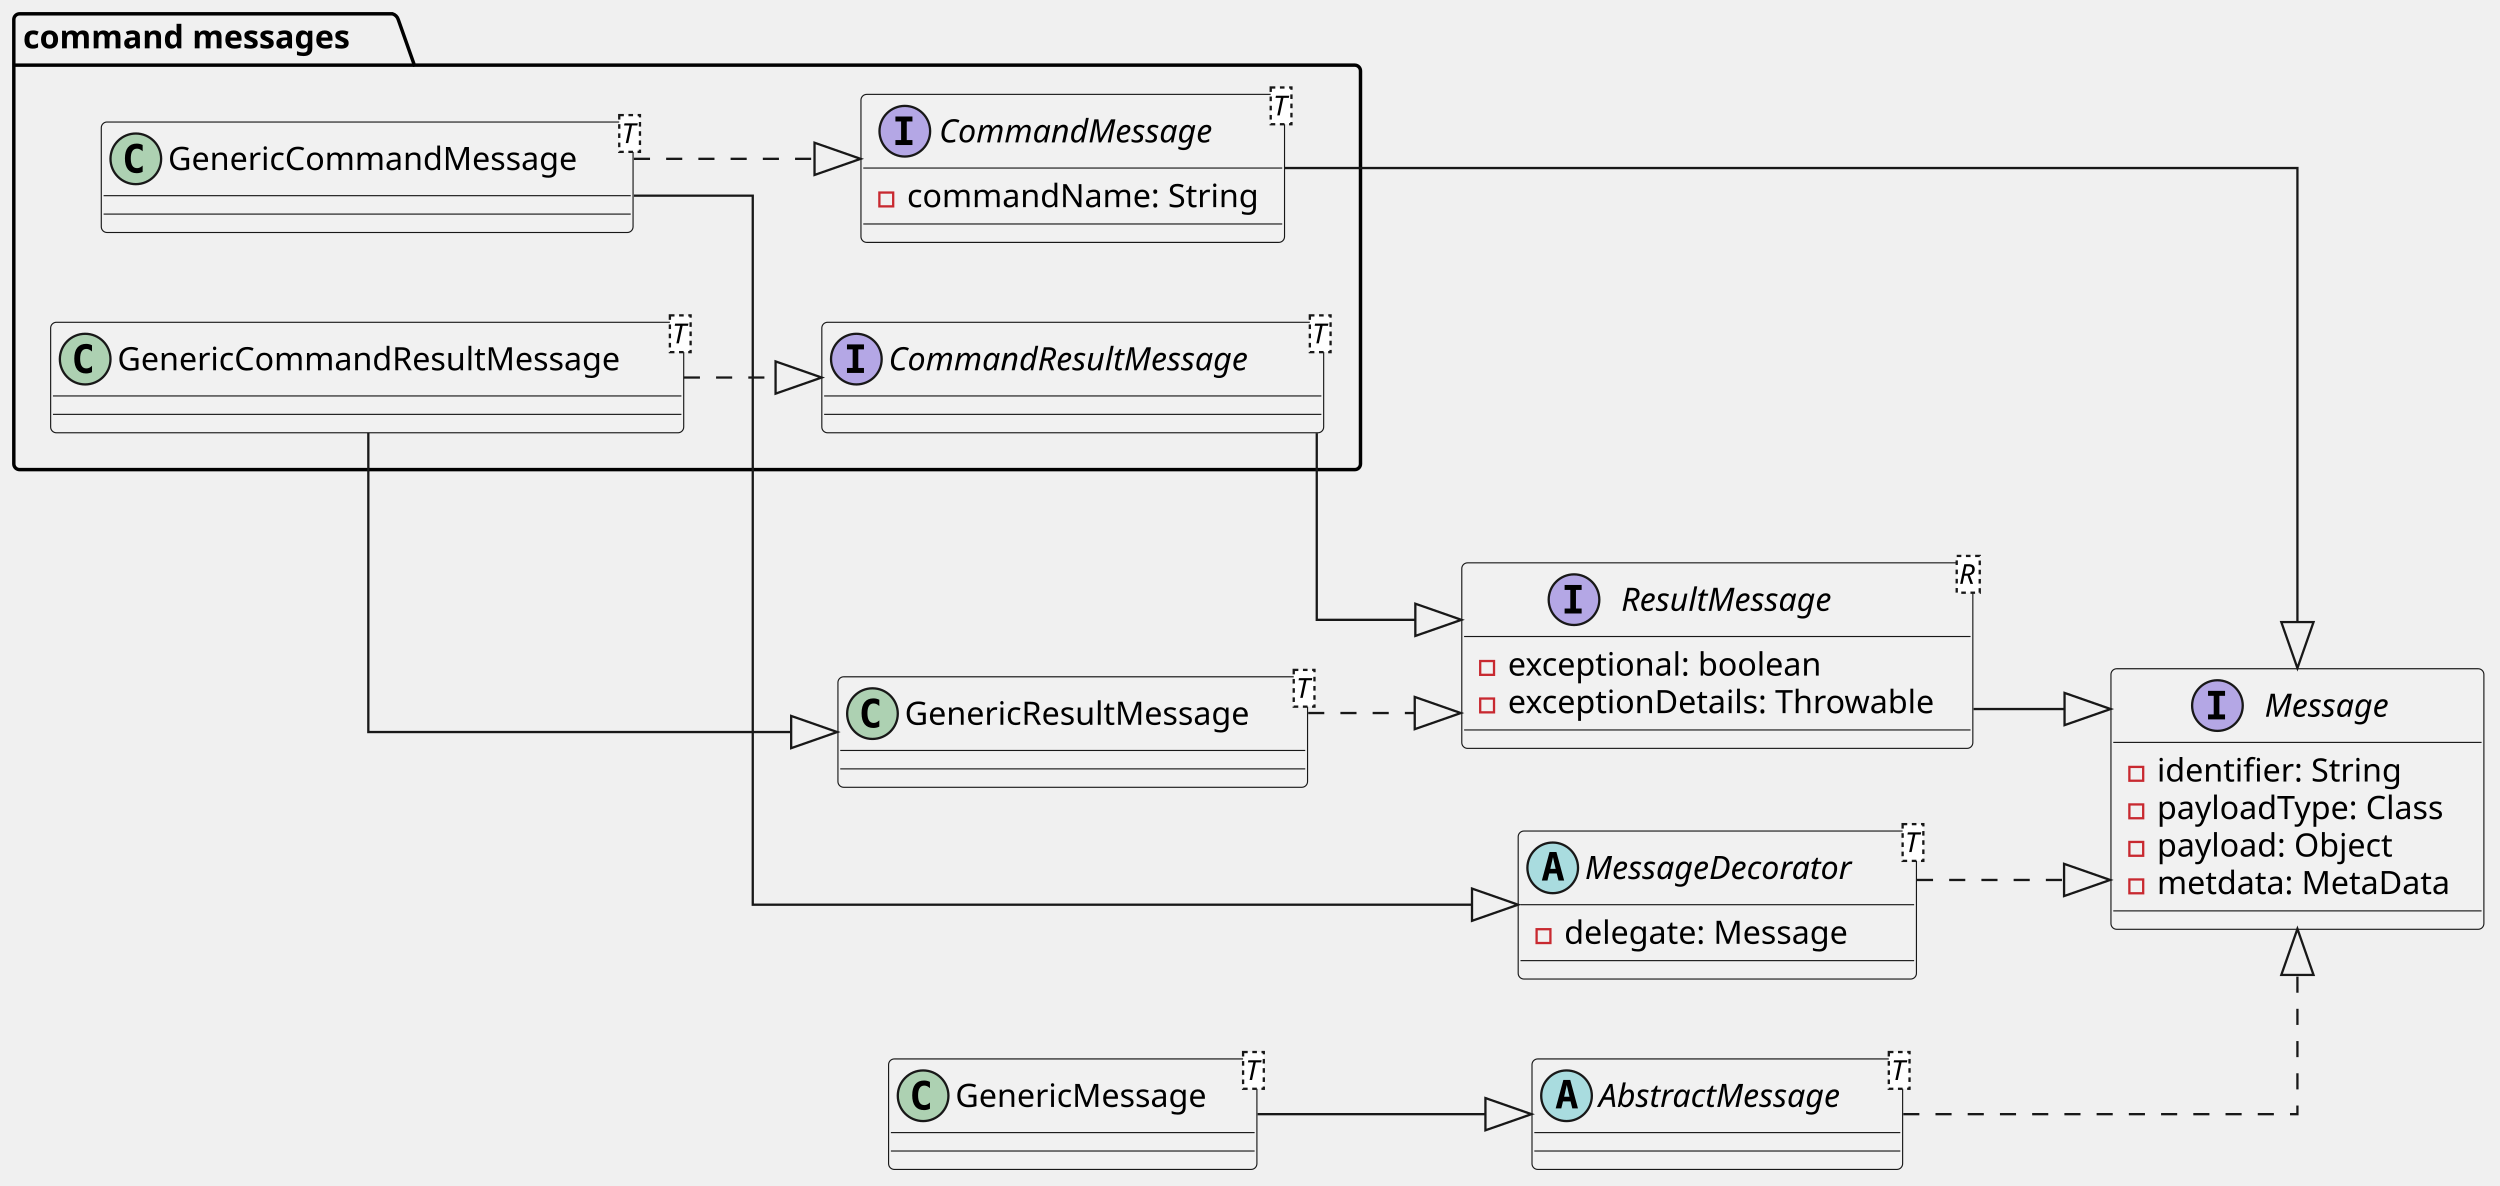
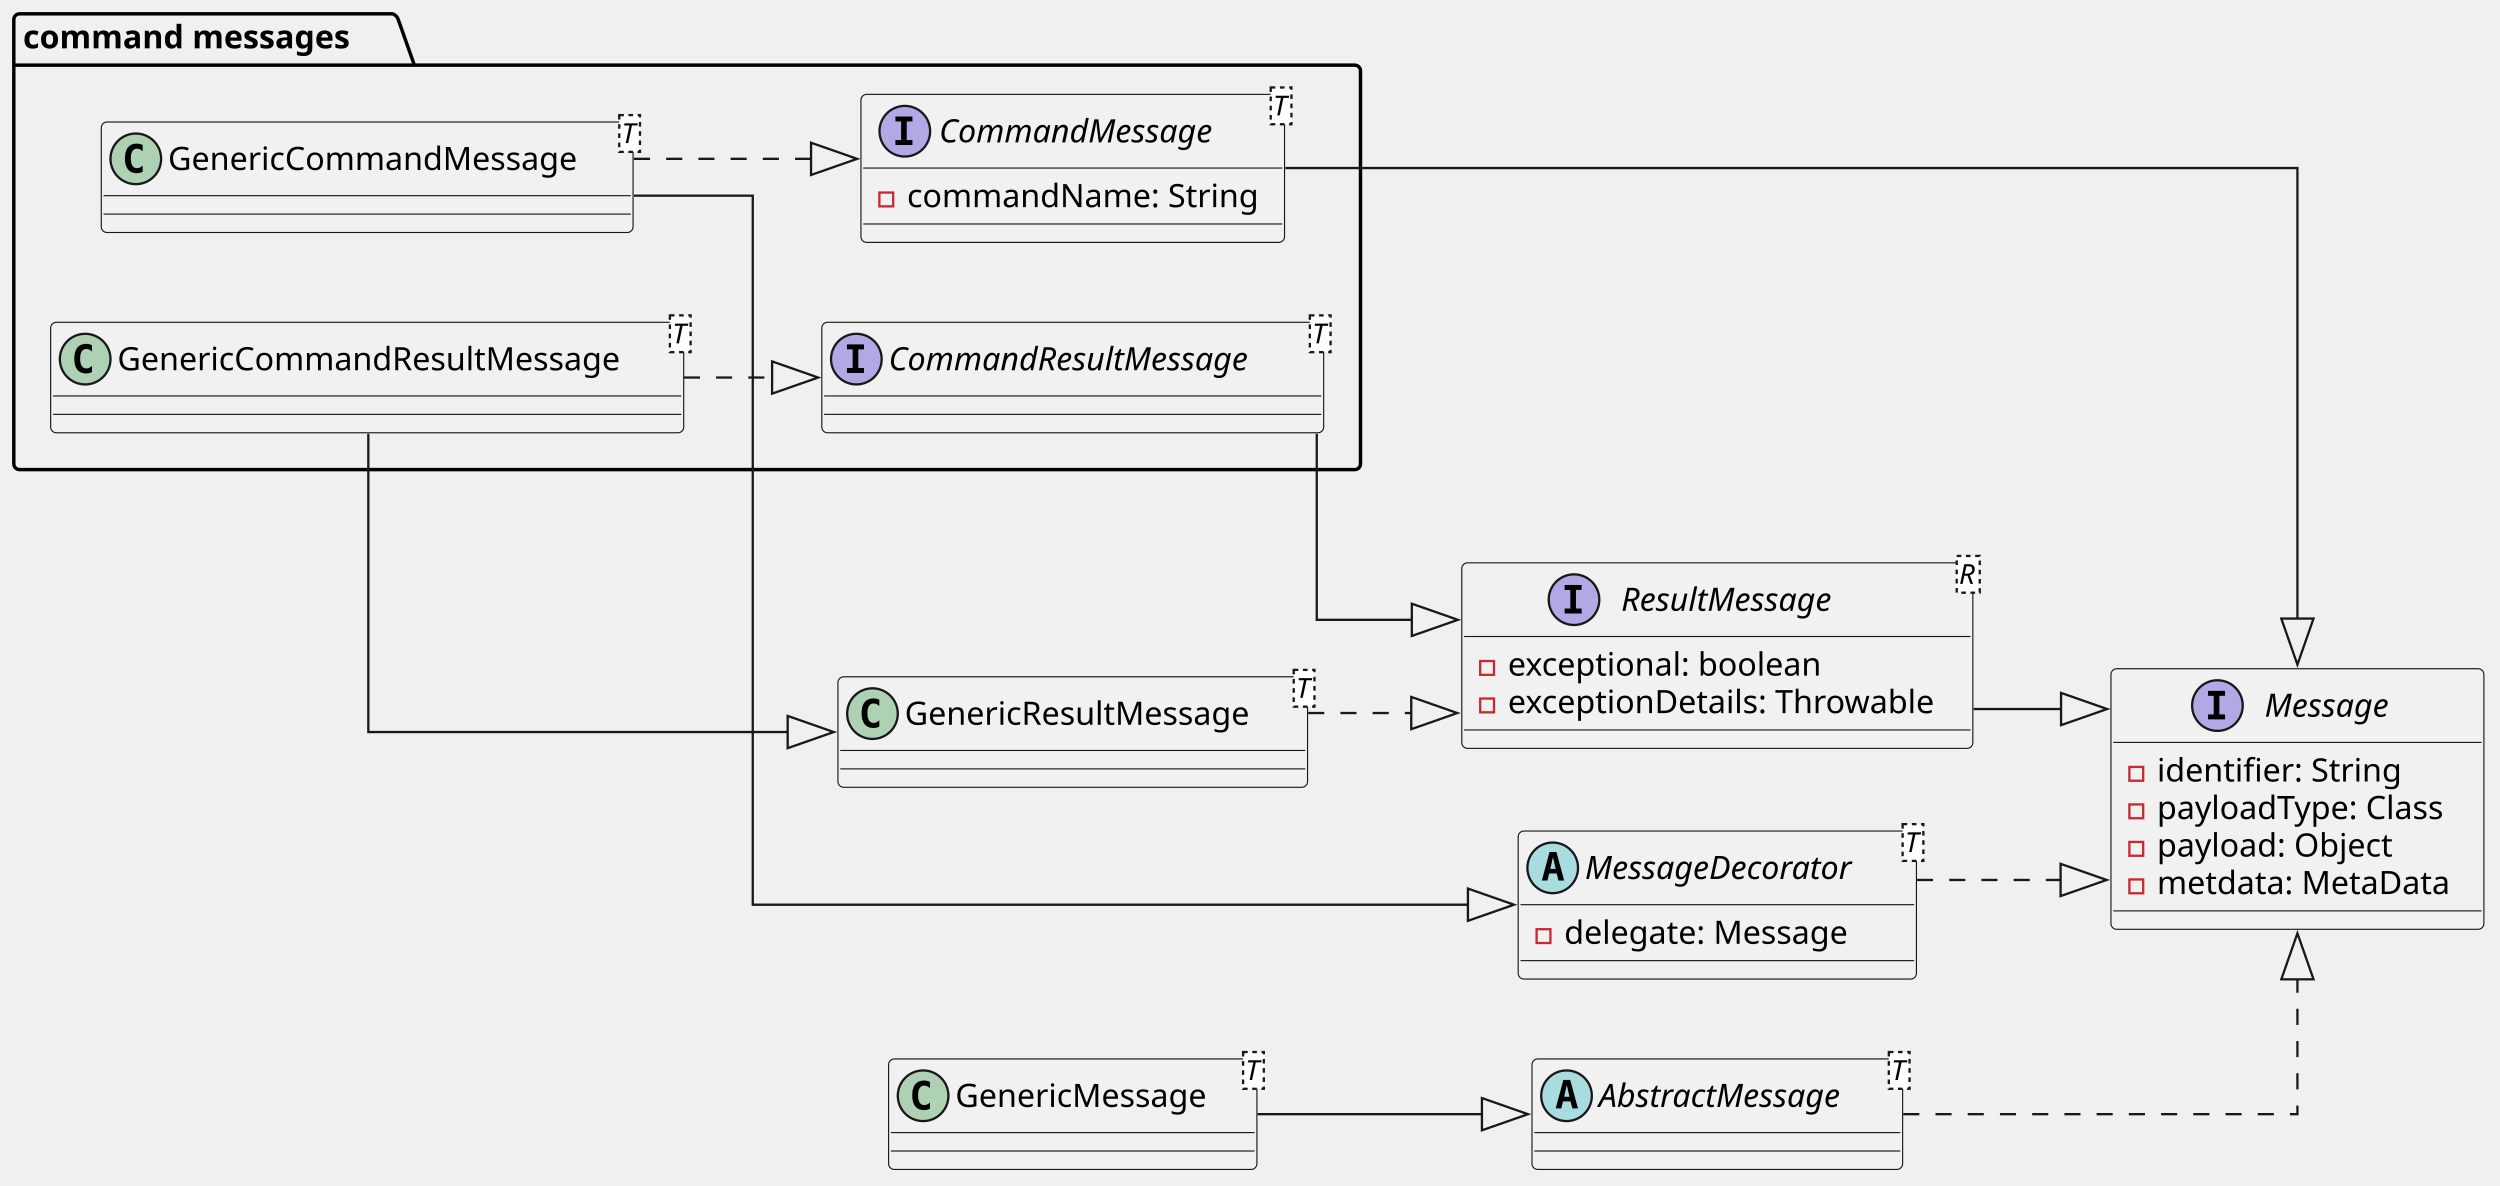
<svg xmlns="http://www.w3.org/2000/svg" contentStyleType="text/css" height="515px" preserveAspectRatio="none" style="width:1086px;height:515px;background:#FFFFFF;" version="1.1" viewBox="0 0 1086 515" width="1086px" zoomAndPan="magnify">
  <defs />
  <g>
    <g id="cluster_command messages">
      <path d="M8.5,6 L170.5,6 A3.75,3.75 0 0 1 173,8.5 L180,28.297 L588.5,28.297 A2.5,2.5 0 0 1 591,30.797 L591,201.5 A2.5,2.5 0 0 1 588.5,204 L8.5,204 A2.5,2.5 0 0 1 6,201.5 L6,8.5 A2.5,2.5 0 0 1 8.5,6 " fill="none" style="stroke:#000000;stroke-width:1.5;" />
      <line style="stroke:#000000;stroke-width:1.5;" x1="6" x2="180" y1="28.297" y2="28.297" />
      <text fill="#000000" font-family="sans-serif" font-size="14" font-weight="bold" lengthAdjust="spacing" textLength="161" x="10" y="20.995">command messages</text>
    </g>
    <g id="elem_Message">
      <rect codeLine="6" fill="#F1F1F1" height="113.188" id="Message" rx="2.5" ry="2.5" style="stroke:#181818;stroke-width:0.5;" width="162" x="917" y="290.5" />
      <ellipse cx="963.25" cy="306.5" fill="#B4A7E5" rx="11" ry="11" style="stroke:#181818;stroke-width:1.0;" />
      <path d="M959.172,302.266 L959.172,300.109 L966.562,300.109 L966.562,302.266 L964.094,302.266 L964.094,310.344 L966.562,310.344 L966.562,312.5 L959.172,312.5 L959.172,310.344 L961.641,310.344 L961.641,302.266 L959.172,302.266 Z " fill="#000000" />
      <text fill="#000000" font-family="sans-serif" font-size="14" font-style="italic" lengthAdjust="spacing" textLength="61" x="983.75" y="311.347">Message</text>
      <line style="stroke:#181818;stroke-width:0.5;" x1="918" x2="1078" y1="322.5" y2="322.5" />
      <rect fill="none" height="6" style="stroke:#C82930;stroke-width:1.0;" width="6" x="925" y="333.148" />
      <text fill="#000000" font-family="sans-serif" font-size="14" lengthAdjust="spacing" textLength="108" x="937" y="339.495">identifier: String</text>
      <rect fill="none" height="6" style="stroke:#C82930;stroke-width:1.0;" width="6" x="925" y="349.445" />
      <text fill="#000000" font-family="sans-serif" font-size="14" lengthAdjust="spacing" textLength="133" x="937" y="355.792">payloadType: Class</text>
      <rect fill="none" height="6" style="stroke:#C82930;stroke-width:1.0;" width="6" x="925" y="365.742" />
      <text fill="#000000" font-family="sans-serif" font-size="14" lengthAdjust="spacing" textLength="107" x="937" y="372.089">payload: Object</text>
      <rect fill="none" height="6" style="stroke:#C82930;stroke-width:1.0;" width="6" x="925" y="382.039" />
      <text fill="#000000" font-family="sans-serif" font-size="14" lengthAdjust="spacing" textLength="136" x="937" y="388.386">metdata:  MetaData</text>
      <line style="stroke:#181818;stroke-width:0.5;" x1="918" x2="1078" y1="395.688" y2="395.688" />
    </g>
    <g id="elem_ResultMessage">
      <rect codeLine="13" fill="#F1F1F1" height="80.594" id="ResultMessage" rx="2.5" ry="2.5" style="stroke:#181818;stroke-width:0.5;" width="222" x="635" y="244.5" />
      <ellipse cx="683.75" cy="260.5" fill="#B4A7E5" rx="11" ry="11" style="stroke:#181818;stroke-width:1.0;" />
      <path d="M679.672,256.266 L679.672,254.109 L687.062,254.109 L687.062,256.266 L684.594,256.266 L684.594,264.344 L687.062,264.344 L687.062,266.5 L679.672,266.5 L679.672,264.344 L682.141,264.344 L682.141,256.266 L679.672,256.266 Z " fill="#000000" />
      <text fill="#000000" font-family="sans-serif" font-size="14" font-style="italic" lengthAdjust="spacing" textLength="104" x="704.25" y="265.347">ResultMessage</text>
      <rect fill="#FFFFFF" height="15.969" style="stroke:#181818;stroke-width:1.0;stroke-dasharray:2.0,2.0;" width="10" x="850" y="241.5" />
      <text fill="#000000" font-family="sans-serif" font-size="12" font-style="italic" lengthAdjust="spacing" textLength="8" x="851" y="253.639">R</text>
      <line style="stroke:#181818;stroke-width:0.5;" x1="636" x2="856" y1="276.5" y2="276.5" />
      <rect fill="none" height="6" style="stroke:#C82930;stroke-width:1.0;" width="6" x="643" y="287.148" />
      <text fill="#000000" font-family="sans-serif" font-size="14" lengthAdjust="spacing" textLength="144" x="655" y="293.495">exceptional: boolean</text>
      <rect fill="none" height="6" style="stroke:#C82930;stroke-width:1.0;" width="6" x="643" y="303.445" />
      <text fill="#000000" font-family="sans-serif" font-size="14" lengthAdjust="spacing" textLength="196" x="655" y="309.792">exceptionDetails: Throwable</text>
      <line style="stroke:#181818;stroke-width:0.5;" x1="636" x2="856" y1="317.094" y2="317.094" />
    </g>
    <g id="elem_AbstractMessage">
      <rect codeLine="18" fill="#F1F1F1" height="48" id="AbstractMessage" rx="2.5" ry="2.5" style="stroke:#181818;stroke-width:0.5;" width="161" x="665.5" y="460" />
      <ellipse cx="680.5" cy="476" fill="#A9DCDF" rx="11" ry="11" style="stroke:#181818;stroke-width:1.0;" />
      <path d="M680.609,471.344 L679.453,476.422 L681.781,476.422 L680.609,471.344 Z M679.125,469.109 L682.109,469.109 L685.469,481.5 L683.016,481.5 L682.25,478.438 L678.969,478.438 L678.219,481.5 L675.781,481.5 L679.125,469.109 Z " fill="#000000" />
      <text fill="#000000" font-family="sans-serif" font-size="14" font-style="italic" lengthAdjust="spacing" textLength="118" x="694.5" y="480.847">AbstractMessage</text>
      <rect fill="#FFFFFF" height="15.969" style="stroke:#181818;stroke-width:1.0;stroke-dasharray:2.0,2.0;" width="9" x="820.5" y="457" />
      <text fill="#000000" font-family="sans-serif" font-size="12" font-style="italic" lengthAdjust="spacing" textLength="7" x="821.5" y="469.139">T</text>
      <line style="stroke:#181818;stroke-width:0.5;" x1="666.5" x2="825.5" y1="492" y2="492" />
      <line style="stroke:#181818;stroke-width:0.5;" x1="666.5" x2="825.5" y1="500" y2="500" />
    </g>
    <g id="elem_GenericMessage">
      <rect codeLine="19" fill="#F1F1F1" height="48" id="GenericMessage" rx="2.5" ry="2.5" style="stroke:#181818;stroke-width:0.5;" width="160" x="386" y="460" />
      <ellipse cx="401" cy="476" fill="#ADD1B2" rx="11" ry="11" style="stroke:#181818;stroke-width:1.0;" />
      <path d="M403.969,481.641 Q403.391,481.938 402.75,482.078 Q402.109,482.234 401.406,482.234 Q398.906,482.234 397.578,480.594 Q396.266,478.938 396.266,475.812 Q396.266,472.688 397.578,471.031 Q398.906,469.375 401.406,469.375 Q402.109,469.375 402.75,469.531 Q403.406,469.688 403.969,469.984 L403.969,472.703 Q403.344,472.125 402.75,471.859 Q402.156,471.578 401.531,471.578 Q400.188,471.578 399.5,472.656 Q398.812,473.719 398.812,475.812 Q398.812,477.906 399.5,478.984 Q400.188,480.047 401.531,480.047 Q402.156,480.047 402.75,479.781 Q403.344,479.5 403.969,478.922 L403.969,481.641 Z " fill="#000000" />
      <text fill="#000000" font-family="sans-serif" font-size="14" lengthAdjust="spacing" textLength="117" x="415" y="480.847">GenericMessage</text>
      <rect fill="#FFFFFF" height="15.969" style="stroke:#181818;stroke-width:1.0;stroke-dasharray:2.0,2.0;" width="9" x="540" y="457" />
      <text fill="#000000" font-family="sans-serif" font-size="12" font-style="italic" lengthAdjust="spacing" textLength="7" x="541" y="469.139">T</text>
      <line style="stroke:#181818;stroke-width:0.5;" x1="387" x2="545" y1="492" y2="492" />
      <line style="stroke:#181818;stroke-width:0.5;" x1="387" x2="545" y1="500" y2="500" />
    </g>
    <g id="elem_GenericResultMessage">
      <rect codeLine="20" fill="#F1F1F1" height="48" id="GenericResultMessage" rx="2.5" ry="2.5" style="stroke:#181818;stroke-width:0.5;" width="204" x="364" y="294" />
      <ellipse cx="379" cy="310" fill="#ADD1B2" rx="11" ry="11" style="stroke:#181818;stroke-width:1.0;" />
      <path d="M381.969,315.641 Q381.391,315.938 380.75,316.078 Q380.109,316.234 379.406,316.234 Q376.906,316.234 375.578,314.594 Q374.266,312.938 374.266,309.812 Q374.266,306.688 375.578,305.031 Q376.906,303.375 379.406,303.375 Q380.109,303.375 380.75,303.531 Q381.406,303.688 381.969,303.984 L381.969,306.703 Q381.344,306.125 380.75,305.859 Q380.156,305.578 379.531,305.578 Q378.188,305.578 377.5,306.656 Q376.812,307.719 376.812,309.812 Q376.812,311.906 377.5,312.984 Q378.188,314.047 379.531,314.047 Q380.156,314.047 380.75,313.781 Q381.344,313.5 381.969,312.922 L381.969,315.641 Z " fill="#000000" />
      <text fill="#000000" font-family="sans-serif" font-size="14" lengthAdjust="spacing" textLength="161" x="393" y="314.847">GenericResultMessage</text>
      <rect fill="#FFFFFF" height="15.969" style="stroke:#181818;stroke-width:1.0;stroke-dasharray:2.0,2.0;" width="9" x="562" y="291" />
      <text fill="#000000" font-family="sans-serif" font-size="12" font-style="italic" lengthAdjust="spacing" textLength="7" x="563" y="303.139">T</text>
      <line style="stroke:#181818;stroke-width:0.5;" x1="365" x2="567" y1="326" y2="326" />
      <line style="stroke:#181818;stroke-width:0.5;" x1="365" x2="567" y1="334" y2="334" />
    </g>
    <g id="elem_MessageDecorator">
      <rect codeLine="22" fill="#F1F1F1" height="64.297" id="MessageDecorator" rx="2.5" ry="2.5" style="stroke:#181818;stroke-width:0.5;" width="173" x="659.5" y="361" />
      <ellipse cx="674.5" cy="377" fill="#A9DCDF" rx="11" ry="11" style="stroke:#181818;stroke-width:1.0;" />
      <path d="M674.609,372.344 L673.453,377.422 L675.781,377.422 L674.609,372.344 Z M673.125,370.109 L676.109,370.109 L679.469,382.5 L677.016,382.5 L676.25,379.438 L672.969,379.438 L672.219,382.5 L669.781,382.5 L673.125,370.109 Z " fill="#000000" />
      <text fill="#000000" font-family="sans-serif" font-size="14" font-style="italic" lengthAdjust="spacing" textLength="130" x="688.5" y="381.847">MessageDecorator</text>
      <rect fill="#FFFFFF" height="15.969" style="stroke:#181818;stroke-width:1.0;stroke-dasharray:2.0,2.0;" width="9" x="826.5" y="358" />
      <text fill="#000000" font-family="sans-serif" font-size="12" font-style="italic" lengthAdjust="spacing" textLength="7" x="827.5" y="370.139">T</text>
      <line style="stroke:#181818;stroke-width:0.5;" x1="660.5" x2="831.5" y1="393" y2="393" />
      <rect fill="none" height="6" style="stroke:#C82930;stroke-width:1.0;" width="6" x="667.5" y="403.648" />
      <text fill="#000000" font-family="sans-serif" font-size="14" lengthAdjust="spacing" textLength="133" x="679.5" y="409.995">delegate: Message</text>
      <line style="stroke:#181818;stroke-width:0.5;" x1="660.5" x2="831.5" y1="417.297" y2="417.297" />
    </g>
    <g id="elem_CommandMessage">
      <rect codeLine="38" fill="#F1F1F1" height="64.297" id="CommandMessage" rx="2.5" ry="2.5" style="stroke:#181818;stroke-width:0.5;" width="184" x="374" y="41" />
      <ellipse cx="393.05" cy="57" fill="#B4A7E5" rx="11" ry="11" style="stroke:#181818;stroke-width:1.0;" />
      <path d="M388.972,52.766 L388.972,50.609 L396.363,50.609 L396.363,52.766 L393.894,52.766 L393.894,60.844 L396.363,60.844 L396.363,63 L388.972,63 L388.972,60.844 L391.441,60.844 L391.441,52.766 L388.972,52.766 Z " fill="#000000" />
      <text fill="#000000" font-family="sans-serif" font-size="14" font-style="italic" lengthAdjust="spacing" textLength="132" x="407.95" y="61.847">CommandMessage</text>
      <rect fill="#FFFFFF" height="15.969" style="stroke:#181818;stroke-width:1.0;stroke-dasharray:2.0,2.0;" width="9" x="552" y="38" />
      <text fill="#000000" font-family="sans-serif" font-size="12" font-style="italic" lengthAdjust="spacing" textLength="7" x="553" y="50.139">T</text>
      <line style="stroke:#181818;stroke-width:0.5;" x1="375" x2="557" y1="73" y2="73" />
      <rect fill="none" height="6" style="stroke:#C82930;stroke-width:1.0;" width="6" x="382" y="83.648" />
      <text fill="#000000" font-family="sans-serif" font-size="14" lengthAdjust="spacing" textLength="158" x="394" y="89.995">commandName: String</text>
      <line style="stroke:#181818;stroke-width:0.5;" x1="375" x2="557" y1="97.297" y2="97.297" />
    </g>
    <g id="elem_GenericCommandMessage">
      <rect codeLine="42" fill="#F1F1F1" height="48" id="GenericCommandMessage" rx="2.5" ry="2.5" style="stroke:#181818;stroke-width:0.5;" width="231" x="44" y="53" />
      <ellipse cx="59" cy="69" fill="#ADD1B2" rx="11" ry="11" style="stroke:#181818;stroke-width:1.0;" />
      <path d="M61.969,74.641 Q61.391,74.938 60.75,75.078 Q60.109,75.234 59.406,75.234 Q56.906,75.234 55.578,73.594 Q54.266,71.938 54.266,68.812 Q54.266,65.688 55.578,64.031 Q56.906,62.375 59.406,62.375 Q60.109,62.375 60.75,62.531 Q61.406,62.688 61.969,62.984 L61.969,65.703 Q61.344,65.125 60.75,64.859 Q60.156,64.578 59.531,64.578 Q58.188,64.578 57.5,65.656 Q56.812,66.719 56.812,68.812 Q56.812,70.906 57.5,71.984 Q58.188,73.047 59.531,73.047 Q60.156,73.047 60.75,72.781 Q61.344,72.5 61.969,71.922 L61.969,74.641 Z " fill="#000000" />
      <text fill="#000000" font-family="sans-serif" font-size="14" lengthAdjust="spacing" textLength="188" x="73" y="73.847">GenericCommandMessage</text>
      <rect fill="#FFFFFF" height="15.969" style="stroke:#181818;stroke-width:1.0;stroke-dasharray:2.0,2.0;" width="9" x="269" y="50" />
      <text fill="#000000" font-family="sans-serif" font-size="12" font-style="italic" lengthAdjust="spacing" textLength="7" x="270" y="62.139">T</text>
      <line style="stroke:#181818;stroke-width:0.5;" x1="45" x2="274" y1="85" y2="85" />
      <line style="stroke:#181818;stroke-width:0.5;" x1="45" x2="274" y1="93" y2="93" />
    </g>
    <g id="elem_GenericCommandResultMessage">
      <rect codeLine="44" fill="#F1F1F1" height="48" id="GenericCommandResultMessage" rx="2.5" ry="2.5" style="stroke:#181818;stroke-width:0.5;" width="275" x="22" y="140" />
      <ellipse cx="37" cy="156" fill="#ADD1B2" rx="11" ry="11" style="stroke:#181818;stroke-width:1.0;" />
      <path d="M39.969,161.641 Q39.391,161.938 38.75,162.078 Q38.109,162.234 37.406,162.234 Q34.906,162.234 33.578,160.594 Q32.266,158.938 32.266,155.812 Q32.266,152.688 33.578,151.031 Q34.906,149.375 37.406,149.375 Q38.109,149.375 38.75,149.531 Q39.406,149.688 39.969,149.984 L39.969,152.703 Q39.344,152.125 38.75,151.859 Q38.156,151.578 37.531,151.578 Q36.188,151.578 35.5,152.656 Q34.812,153.719 34.812,155.812 Q34.812,157.906 35.5,158.984 Q36.188,160.047 37.531,160.047 Q38.156,160.047 38.75,159.781 Q39.344,159.5 39.969,158.922 L39.969,161.641 Z " fill="#000000" />
      <text fill="#000000" font-family="sans-serif" font-size="14" lengthAdjust="spacing" textLength="232" x="51" y="160.847">GenericCommandResultMessage</text>
      <rect fill="#FFFFFF" height="15.969" style="stroke:#181818;stroke-width:1.0;stroke-dasharray:2.0,2.0;" width="9" x="291" y="137" />
      <text fill="#000000" font-family="sans-serif" font-size="12" font-style="italic" lengthAdjust="spacing" textLength="7" x="292" y="149.139">T</text>
      <line style="stroke:#181818;stroke-width:0.5;" x1="23" x2="296" y1="172" y2="172" />
      <line style="stroke:#181818;stroke-width:0.5;" x1="23" x2="296" y1="180" y2="180" />
    </g>
    <g id="elem_CommandResultMessage">
      <rect codeLine="46" fill="#F1F1F1" height="48" id="CommandResultMessage" rx="2.5" ry="2.5" style="stroke:#181818;stroke-width:0.5;" width="218" x="357" y="140" />
      <ellipse cx="372" cy="156" fill="#B4A7E5" rx="11" ry="11" style="stroke:#181818;stroke-width:1.0;" />
      <path d="M367.922,151.766 L367.922,149.609 L375.312,149.609 L375.312,151.766 L372.844,151.766 L372.844,159.844 L375.312,159.844 L375.312,162 L367.922,162 L367.922,159.844 L370.391,159.844 L370.391,151.766 L367.922,151.766 Z " fill="#000000" />
      <text fill="#000000" font-family="sans-serif" font-size="14" font-style="italic" lengthAdjust="spacing" textLength="175" x="386" y="160.847">CommandResultMessage</text>
      <rect fill="#FFFFFF" height="15.969" style="stroke:#181818;stroke-width:1.0;stroke-dasharray:2.0,2.0;" width="9" x="569" y="137" />
      <text fill="#000000" font-family="sans-serif" font-size="12" font-style="italic" lengthAdjust="spacing" textLength="7" x="570" y="149.139">T</text>
      <line style="stroke:#181818;stroke-width:0.5;" x1="358" x2="574" y1="172" y2="172" />
      <line style="stroke:#181818;stroke-width:0.5;" x1="358" x2="574" y1="180" y2="180" />
    </g>
    <g id="link_AbstractMessage_Message">
-       <path codeLine="28" d="M826.77,484 C900.48,484 998,484 998,484 C998,484 998,423.51 998,423.51 " fill="none" id="AbstractMessage-to-Message" style="stroke:#181818;stroke-width:1.0;stroke-dasharray:7.0,7.0;" />
-       <polygon fill="none" points="991,423.51,998,403.51,1005,423.51,991,423.51" style="stroke:#181818;stroke-width:1.0;" />
+       <path codeLine="28" d="M826.77,484 C900.48,484 998,484 998,484 C998,484 998,425.42 998,425.42 " fill="none" id="AbstractMessage-to-Message" style="stroke:#181818;stroke-width:1.0;stroke-dasharray:7.0,7.0;" />
+       <polygon fill="none" points="991,425.42,998,405.42,1005,425.42,991,425.42" style="stroke:#181818;stroke-width:1.0;" />
    </g>
    <g id="link_MessageDecorator_Message">
-       <path codeLine="29" d="M832.72,382.25 C832.72,382.25 896.63,382.25 896.63,382.25 " fill="none" id="MessageDecorator-to-Message" style="stroke:#181818;stroke-width:1.0;stroke-dasharray:7.0,7.0;" />
-       <polygon fill="none" points="896.63,375.25,916.63,382.25,896.63,389.25,896.63,375.25" style="stroke:#181818;stroke-width:1.0;" />
+       <path codeLine="29" d="M832.72,382.25 C832.72,382.25 895.12,382.25 895.12,382.25 " fill="none" id="MessageDecorator-to-Message" style="stroke:#181818;stroke-width:1.0;stroke-dasharray:7.0,7.0;" />
+       <polygon fill="none" points="895.12,375.25,915.12,382.25,895.12,389.25,895.12,375.25" style="stroke:#181818;stroke-width:1.0;" />
    </g>
    <g id="link_ResultMessage_Message">
-       <path codeLine="30" d="M857.26,308 C857.26,308 896.84,308 896.84,308 " fill="none" id="ResultMessage-to-Message" style="stroke:#181818;stroke-width:1.0;" />
-       <polygon fill="none" points="896.84,301,916.84,308,896.84,315,896.84,301" style="stroke:#181818;stroke-width:1.0;" />
+       <path codeLine="30" d="M857.26,308 C857.26,308 895.32,308 895.32,308 " fill="none" id="ResultMessage-to-Message" style="stroke:#181818;stroke-width:1.0;" />
+       <polygon fill="none" points="895.32,301,915.32,308,895.32,315,895.32,301" style="stroke:#181818;stroke-width:1.0;" />
    </g>
    <g id="link_GenericMessage_AbstractMessage">
-       <path codeLine="31" d="M546.24,484 C546.24,484 645.27,484 645.27,484 " fill="none" id="GenericMessage-to-AbstractMessage" style="stroke:#181818;stroke-width:1.0;" />
-       <polygon fill="none" points="645.27,477,665.27,484,645.27,491,645.27,477" style="stroke:#181818;stroke-width:1.0;" />
+       <path codeLine="31" d="M546.24,484 C546.24,484 643.75,484 643.75,484 " fill="none" id="GenericMessage-to-AbstractMessage" style="stroke:#181818;stroke-width:1.0;" />
+       <polygon fill="none" points="643.75,477,663.75,484,643.75,491,643.75,477" style="stroke:#181818;stroke-width:1.0;" />
    </g>
    <g id="link_GenericResultMessage_ResultMessage">
-       <path codeLine="32" d="M568.27,309.75 C568.27,309.75 614.56,309.75 614.56,309.75 " fill="none" id="GenericResultMessage-to-ResultMessage" style="stroke:#181818;stroke-width:1.0;stroke-dasharray:7.0,7.0;" />
-       <polygon fill="none" points="614.56,302.75,634.56,309.75,614.56,316.75,614.56,302.75" style="stroke:#181818;stroke-width:1.0;" />
+       <path codeLine="32" d="M568.27,309.75 C568.27,309.75 613.05,309.75 613.05,309.75 " fill="none" id="GenericResultMessage-to-ResultMessage" style="stroke:#181818;stroke-width:1.0;stroke-dasharray:7.0,7.0;" />
+       <polygon fill="none" points="613.05,302.75,633.05,309.75,613.05,316.75,613.05,302.75" style="stroke:#181818;stroke-width:1.0;" />
    </g>
    <g id="link_CommandMessage_Message">
-       <path codeLine="50" d="M558.06,73 C710.33,73 998,73 998,73 C998,73 998,270.23 998,270.23 " fill="none" id="CommandMessage-to-Message" style="stroke:#181818;stroke-width:1.0;" />
-       <polygon fill="none" points="1005,270.23,998,290.23,991,270.23,1005,270.23" style="stroke:#181818;stroke-width:1.0;" />
+       <path codeLine="50" d="M558.36,73 C710.71,73 998,73 998,73 C998,73 998,268.71 998,268.71 " fill="none" id="CommandMessage-to-Message" style="stroke:#181818;stroke-width:1.0;" />
+       <polygon fill="none" points="1005,268.71,998,288.71,991,268.71,1005,268.71" style="stroke:#181818;stroke-width:1.0;" />
    </g>
    <g id="link_GenericCommandMessage_CommandMessage">
-       <path codeLine="51" d="M275.37,69 C275.37,69 353.83,69 353.83,69 " fill="none" id="GenericCommandMessage-to-CommandMessage" style="stroke:#181818;stroke-width:1.0;stroke-dasharray:7.0,7.0;" />
-       <polygon fill="none" points="353.83,62,373.83,69,353.83,76,353.83,62" style="stroke:#181818;stroke-width:1.0;" />
+       <path codeLine="51" d="M275.37,69 C275.37,69 352.32,69 352.32,69 " fill="none" id="GenericCommandMessage-to-CommandMessage" style="stroke:#181818;stroke-width:1.0;stroke-dasharray:7.0,7.0;" />
+       <polygon fill="none" points="352.32,62,372.32,69,352.32,76,352.32,62" style="stroke:#181818;stroke-width:1.0;" />
    </g>
    <g id="link_GenericCommandMessage_MessageDecorator">
-       <path codeLine="52" d="M275.38,85 C304.18,85 327,85 327,85 C327,85 327,393 327,393 C327,393 639.44,393 639.44,393 " fill="none" id="GenericCommandMessage-to-MessageDecorator" style="stroke:#181818;stroke-width:1.0;" />
-       <polygon fill="none" points="639.44,386,659.44,393,639.44,400,639.44,386" style="stroke:#181818;stroke-width:1.0;" />
+       <path codeLine="52" d="M275.38,85 C304.18,85 327,85 327,85 C327,85 327,393 327,393 C327,393 637.67,393 637.67,393 " fill="none" id="GenericCommandMessage-to-MessageDecorator" style="stroke:#181818;stroke-width:1.0;" />
+       <polygon fill="none" points="637.67,386,657.67,393,637.67,400,637.67,386" style="stroke:#181818;stroke-width:1.0;" />
    </g>
    <g id="link_CommandResultMessage_ResultMessage">
-       <path codeLine="53" d="M572,188.15 C572,219.22 572,269.25 572,269.25 C572,269.25 614.82,269.25 614.82,269.25 " fill="none" id="CommandResultMessage-to-ResultMessage" style="stroke:#181818;stroke-width:1.0;" />
-       <polygon fill="none" points="614.82,262.25,634.82,269.25,614.82,276.25,614.82,262.25" style="stroke:#181818;stroke-width:1.0;" />
+       <path codeLine="53" d="M572,188.41 C572,219.5 572,269.25 572,269.25 C572,269.25 613.3,269.25 613.3,269.25 " fill="none" id="CommandResultMessage-to-ResultMessage" style="stroke:#181818;stroke-width:1.0;" />
+       <polygon fill="none" points="613.3,262.25,633.3,269.25,613.3,276.25,613.3,262.25" style="stroke:#181818;stroke-width:1.0;" />
    </g>
    <g id="link_GenericCommandResultMessage_CommandResultMessage">
-       <path codeLine="54" d="M297.06,164 C297.06,164 336.91,164 336.91,164 " fill="none" id="GenericCommandResultMessage-to-CommandResultMessage" style="stroke:#181818;stroke-width:1.0;stroke-dasharray:7.0,7.0;" />
-       <polygon fill="none" points="336.91,157,356.91,164,336.91,171,336.91,157" style="stroke:#181818;stroke-width:1.0;" />
+       <path codeLine="54" d="M297.06,164 C297.06,164 335.4,164 335.4,164 " fill="none" id="GenericCommandResultMessage-to-CommandResultMessage" style="stroke:#181818;stroke-width:1.0;stroke-dasharray:7.0,7.0;" />
+       <polygon fill="none" points="335.4,157,355.4,164,335.4,171,335.4,157" style="stroke:#181818;stroke-width:1.0;" />
    </g>
    <g id="link_GenericCommandResultMessage_GenericResultMessage">
-       <path codeLine="55" d="M160,188.06 C160,231.38 160,318 160,318 C160,318 343.68,318 343.68,318 " fill="none" id="GenericCommandResultMessage-to-GenericResultMessage" style="stroke:#181818;stroke-width:1.0;" />
-       <polygon fill="none" points="343.68,311,363.68,318,343.68,325,343.68,311" style="stroke:#181818;stroke-width:1.0;" />
+       <path codeLine="55" d="M160,188.4 C160,231.83 160,318 160,318 C160,318 342.17,318 342.17,318 " fill="none" id="GenericCommandResultMessage-to-GenericResultMessage" style="stroke:#181818;stroke-width:1.0;" />
+       <polygon fill="none" points="342.17,311,362.17,318,342.17,325,342.17,311" style="stroke:#181818;stroke-width:1.0;" />
    </g>
  </g>
</svg>
